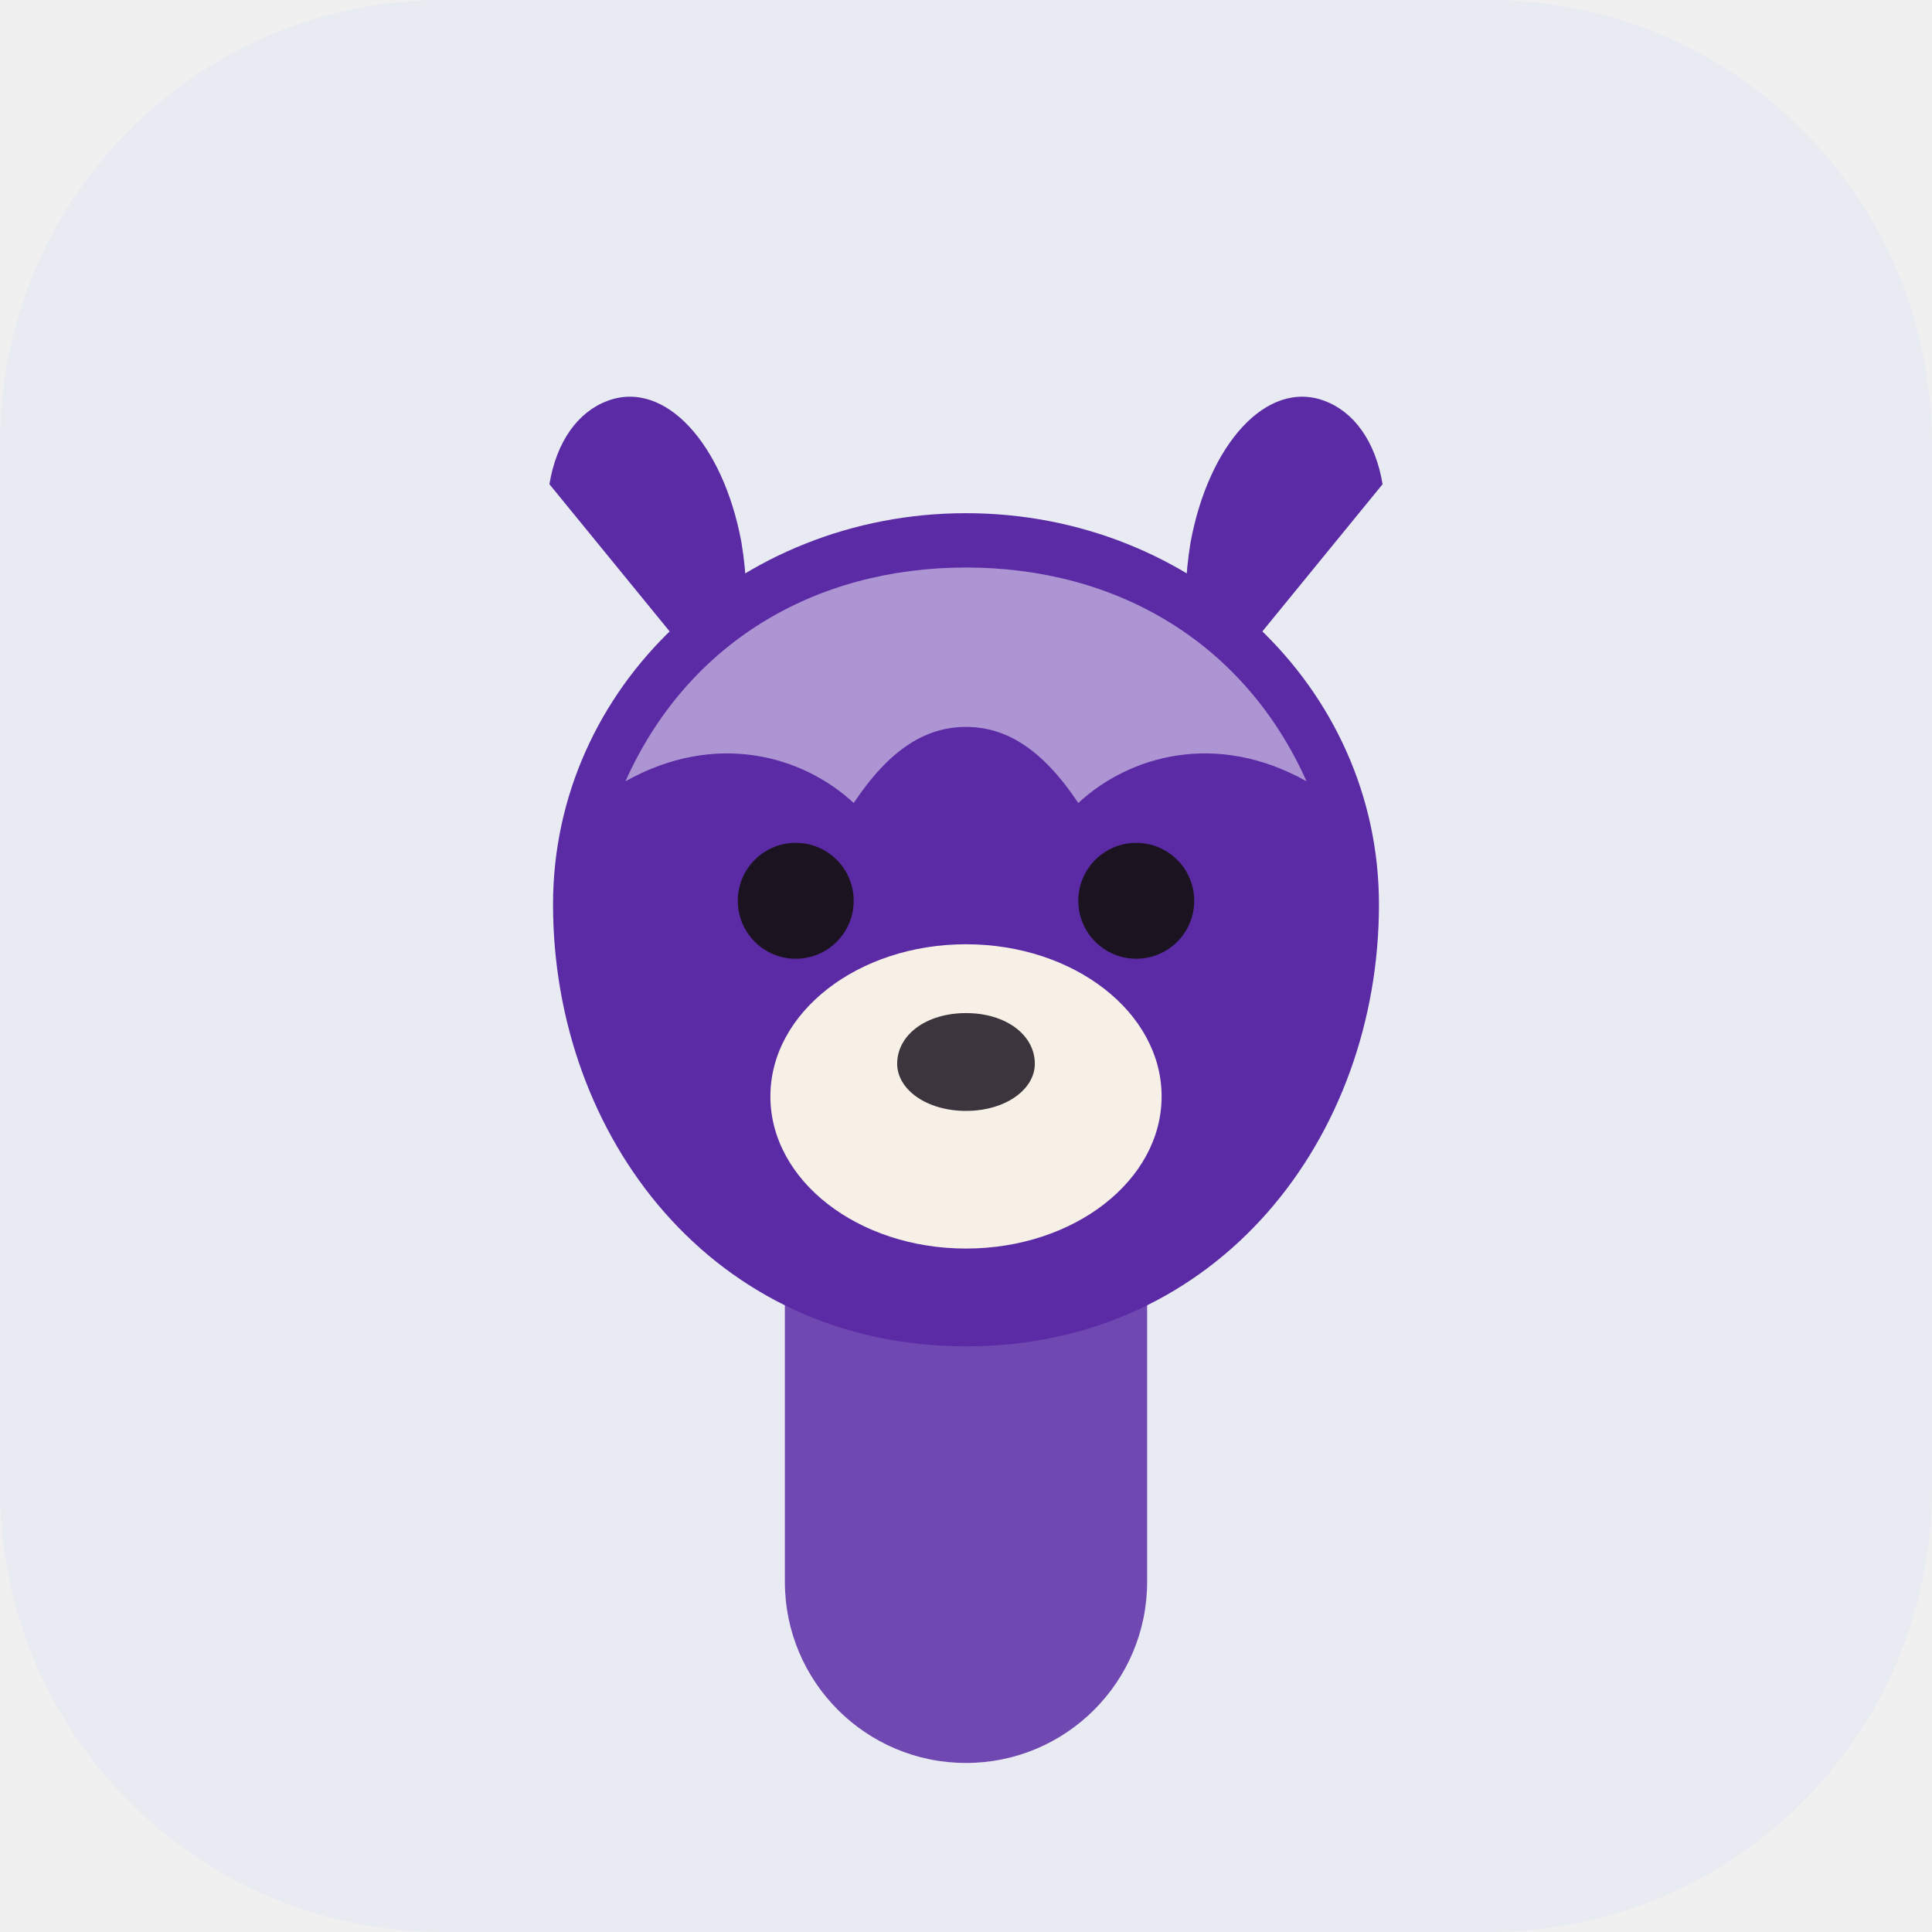
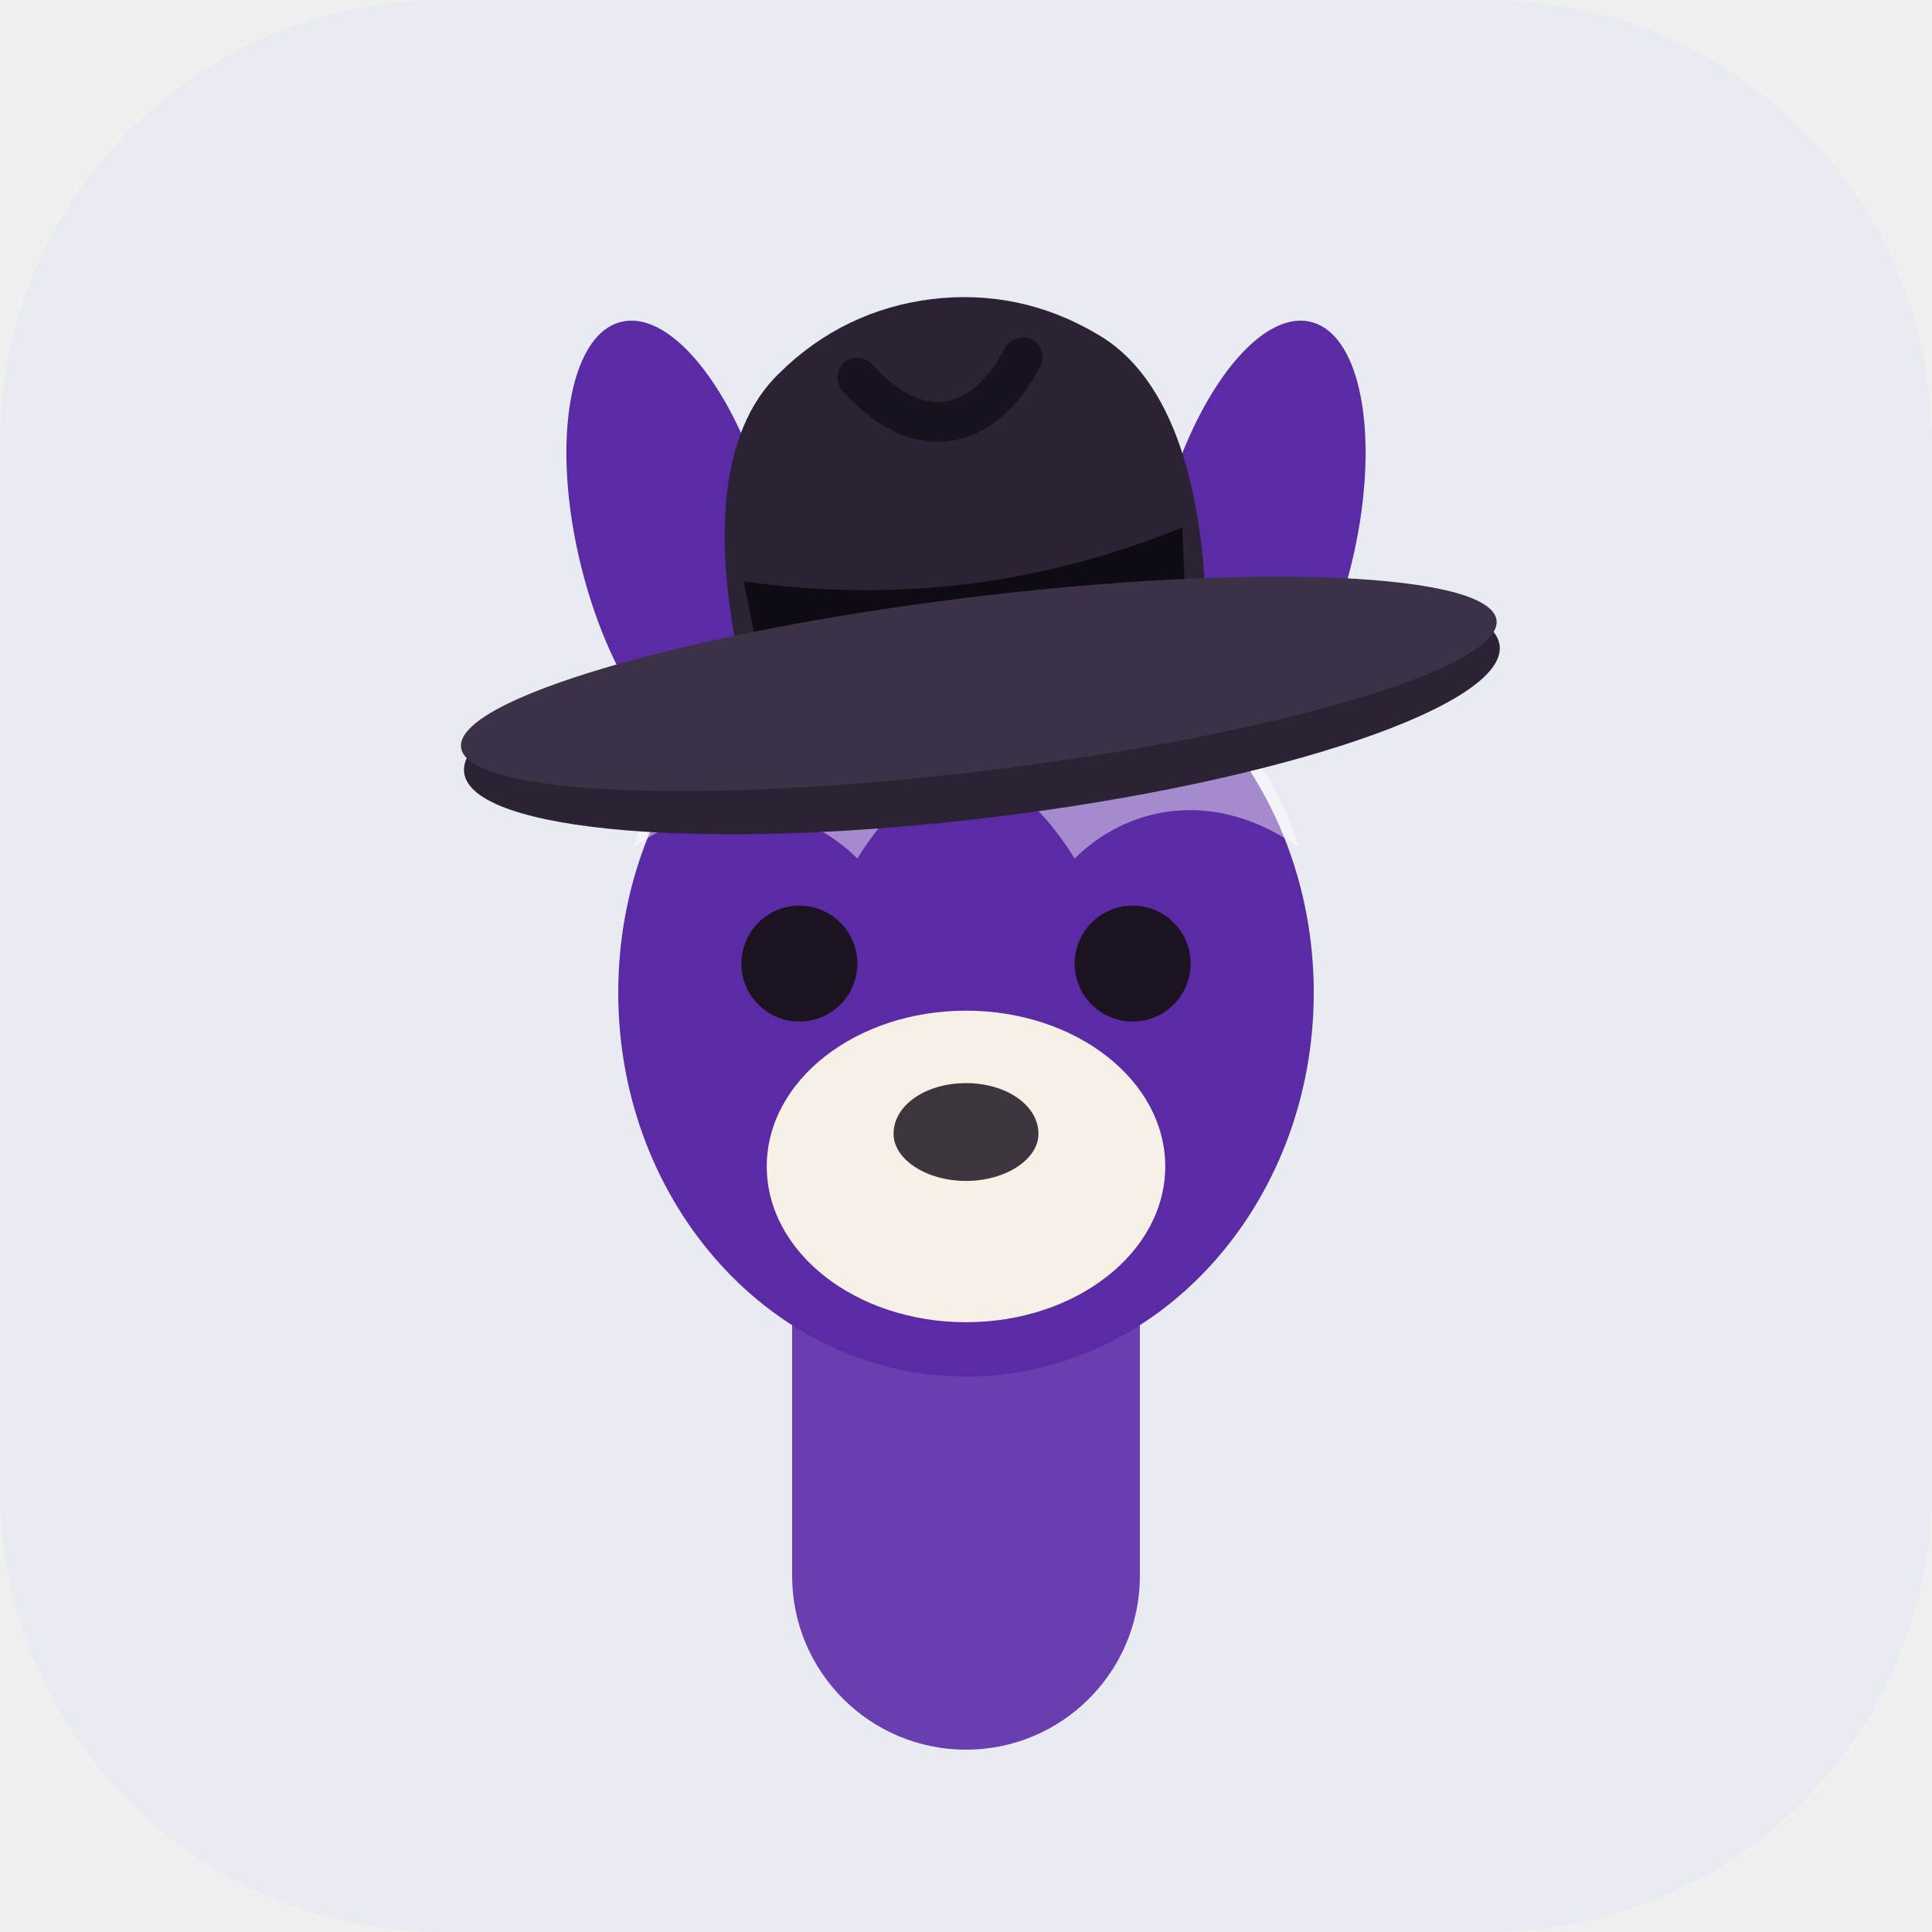
<svg xmlns="http://www.w3.org/2000/svg" viewBox="0 0 48 48">
  <rect width="48" height="48" rx="11" fill="#e9ebf2" />
-   <g transform="translate(2.4 2.4) scale(0.9)" fill="none">
-     <path d="M19 31h10v10a5 5 0 0 1-10 0V31Z" fill="#5b2ba6" opacity=".85" />
-     <path d="M14.1 8.4c1.6-.6 3.2 1.2 3.7 3.9.3 1.8.1 3.5-.4 4.4l-4.9-6c.2-1.2.8-2 1.6-2.3Z" fill="#5b2ba6" />
-     <path d="M33.9 8.4c-1.6-.6-3.2 1.2-3.7 3.9-.3 1.8-.1 3.5.4 4.4l4.9-6c-.2-1.2-.8-2-1.6-2.3Z" fill="#5b2ba6" />
-     <path d="M24 11.5c6.3 0 11.4 4.8 11.4 10.8C35.4 28.7 31 34.5 24 34.5S12.6 28.7 12.6 22.3c0-6 5.1-10.8 11.4-10.8Z" fill="#5b2ba6" />
-     <path d="M14.6 18.9c1.7-3.8 5.2-5.9 9.4-5.9s7.7 2.1 9.4 5.9c-2.5-1.4-4.9-.7-6.3.6-1-1.5-2-2.1-3.1-2.1s-2.1.6-3.1 2.1c-1.4-1.3-3.8-2-6.3-.6Z" fill="#ffffff" opacity=".5" />
-     <ellipse cx="24" cy="27.6" rx="5.4" ry="4.2" fill="#f7f0e6" />
-     <path d="M24 25.3c1.1 0 1.9.6 1.9 1.4 0 .7-.8 1.3-1.9 1.3s-1.9-.6-1.9-1.3c0-.8.8-1.4 1.9-1.4Z" fill="#1b1420" opacity=".85" />
-     <circle cx="19.3" cy="22.2" r="1.6" fill="#1b1420" />
-     <circle cx="28.7" cy="22.2" r="1.6" fill="#1b1420" />
+   <g transform="translate(2.4 3.6) scale(0.9)" fill="none">
+     <path d="M19.2 30h9.6v9.5a4.8 4.8 0 0 1-9.6 0V30Z" fill="#5b2ba6" opacity=".9" />
+     <ellipse cx="16" cy="11" rx="2.7" ry="6.3" transform="rotate(-14 16 11)" fill="#5b2ba6" />
+     <ellipse cx="32" cy="11" rx="2.7" ry="6.3" transform="rotate(14 32 11)" fill="#5b2ba6" />
+     <ellipse cx="24" cy="23.4" rx="9.6" ry="10.6" fill="#5b2ba6" />
+     <path d="M14.8 19.4c1.4-4.2 4.9-6.6 9.2-6.6s7.8 2.4 9.2 6.6c-2.4-1.7-4.8-1.1-6.2.3-1-1.6-2-2.3-3-2.3s-2 .7-3 2.3c-1.4-1.4-3.8-2-6.2-.3Z" fill="#ffffff" opacity=".45" />
+     <ellipse cx="24" cy="28.2" rx="5.5" ry="4.3" fill="#f7f0e6" />
+     <path d="M24 25.9c1.1 0 2 .6 2 1.4 0 .7-.9 1.3-2 1.3s-2-.6-2-1.3c0-.8.9-1.4 2-1.4Z" fill="#1b1420" opacity=".85" />
+     <circle cx="19.4" cy="22.6" r="1.6" fill="#1b1420" />
+     <circle cx="28.6" cy="22.6" r="1.6" fill="#1b1420" />
+     <g transform="rotate(-7 24 12)">
+       <path d="M17.7 15.1c-.7-4.8 0-8 1.9-9.4 1.3-1 2.8-1.5 4.4-1.5s3.1.5 4.4 1.5c1.9 1.4 2.6 4.6 1.9 9.4z" fill="#2b2333" />
+       <path d="M21.7 6.1c.7 1 1.5 1.5 2.3 1.5s1.6-.5 2.3-1.5" stroke="#17121d" stroke-width="1.1" stroke-linecap="round" />
+       <path d="M17.9 11.3c4.1 1.1 8.1 1.1 12.2 0l-.2 2.5c-3.9 1-7.9 1-11.8 0z" fill="#0f0b14" />
+       <ellipse cx="24" cy="15.6" rx="14.4" ry="3" fill="#2b2333" />
+       <ellipse cx="24" cy="14.9" rx="14.4" ry="2.4" fill="#3b3247" />
+     </g>
  </g>
</svg>
